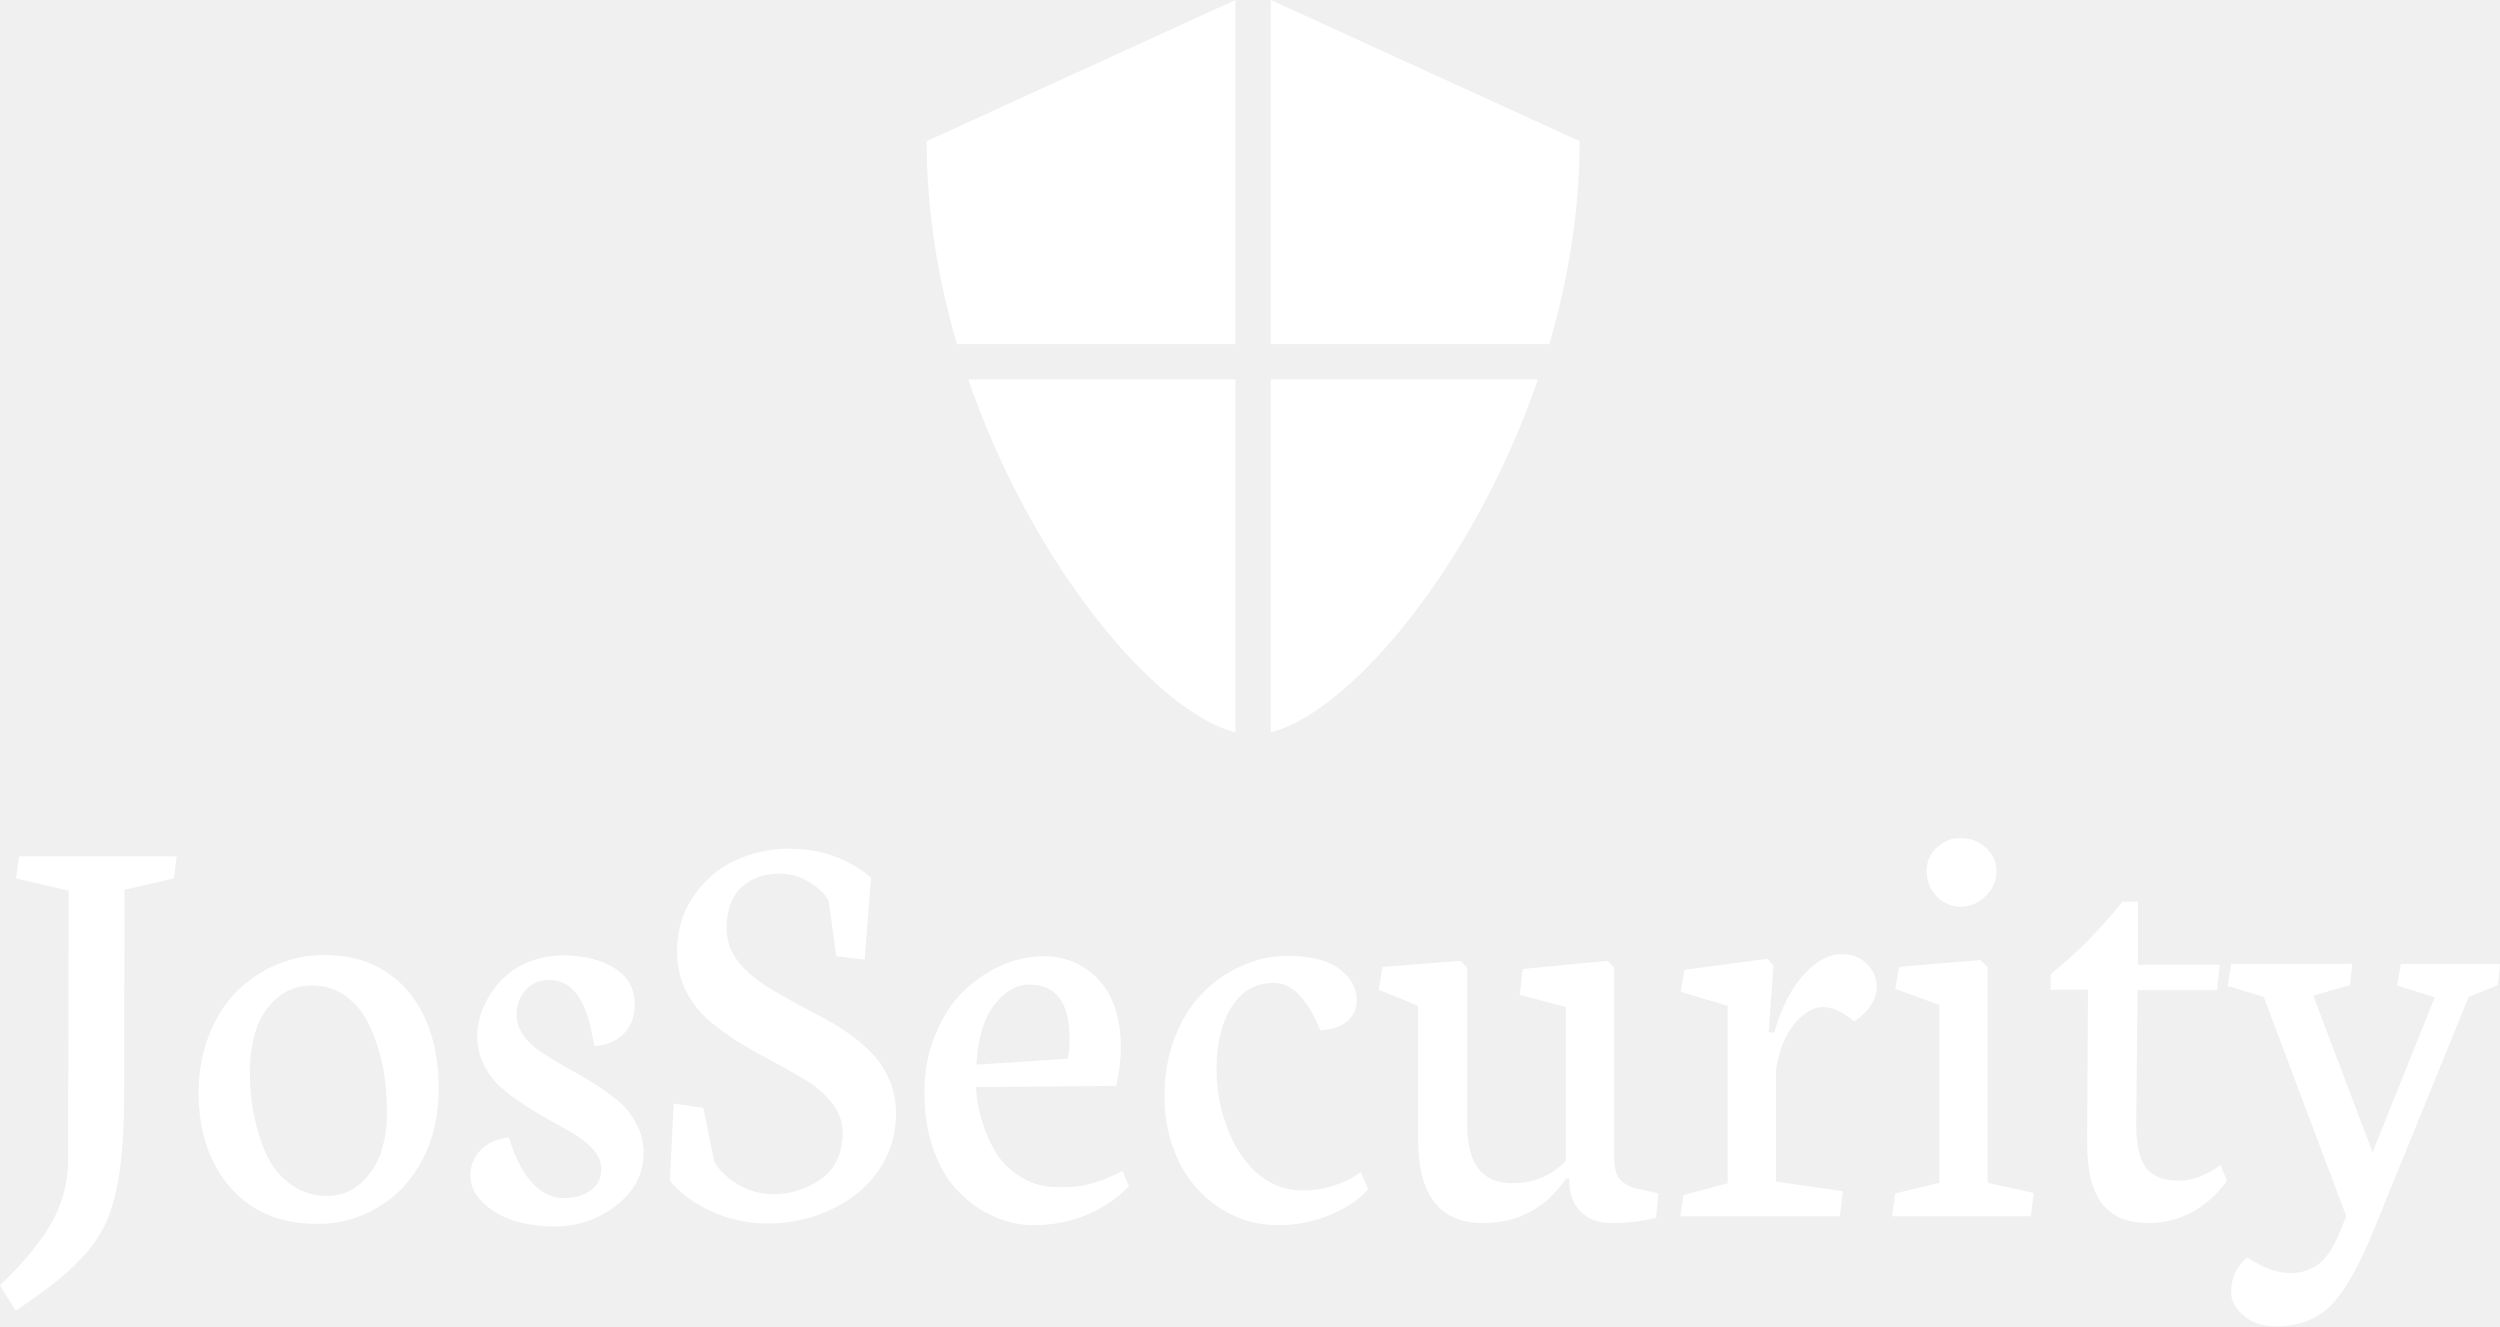
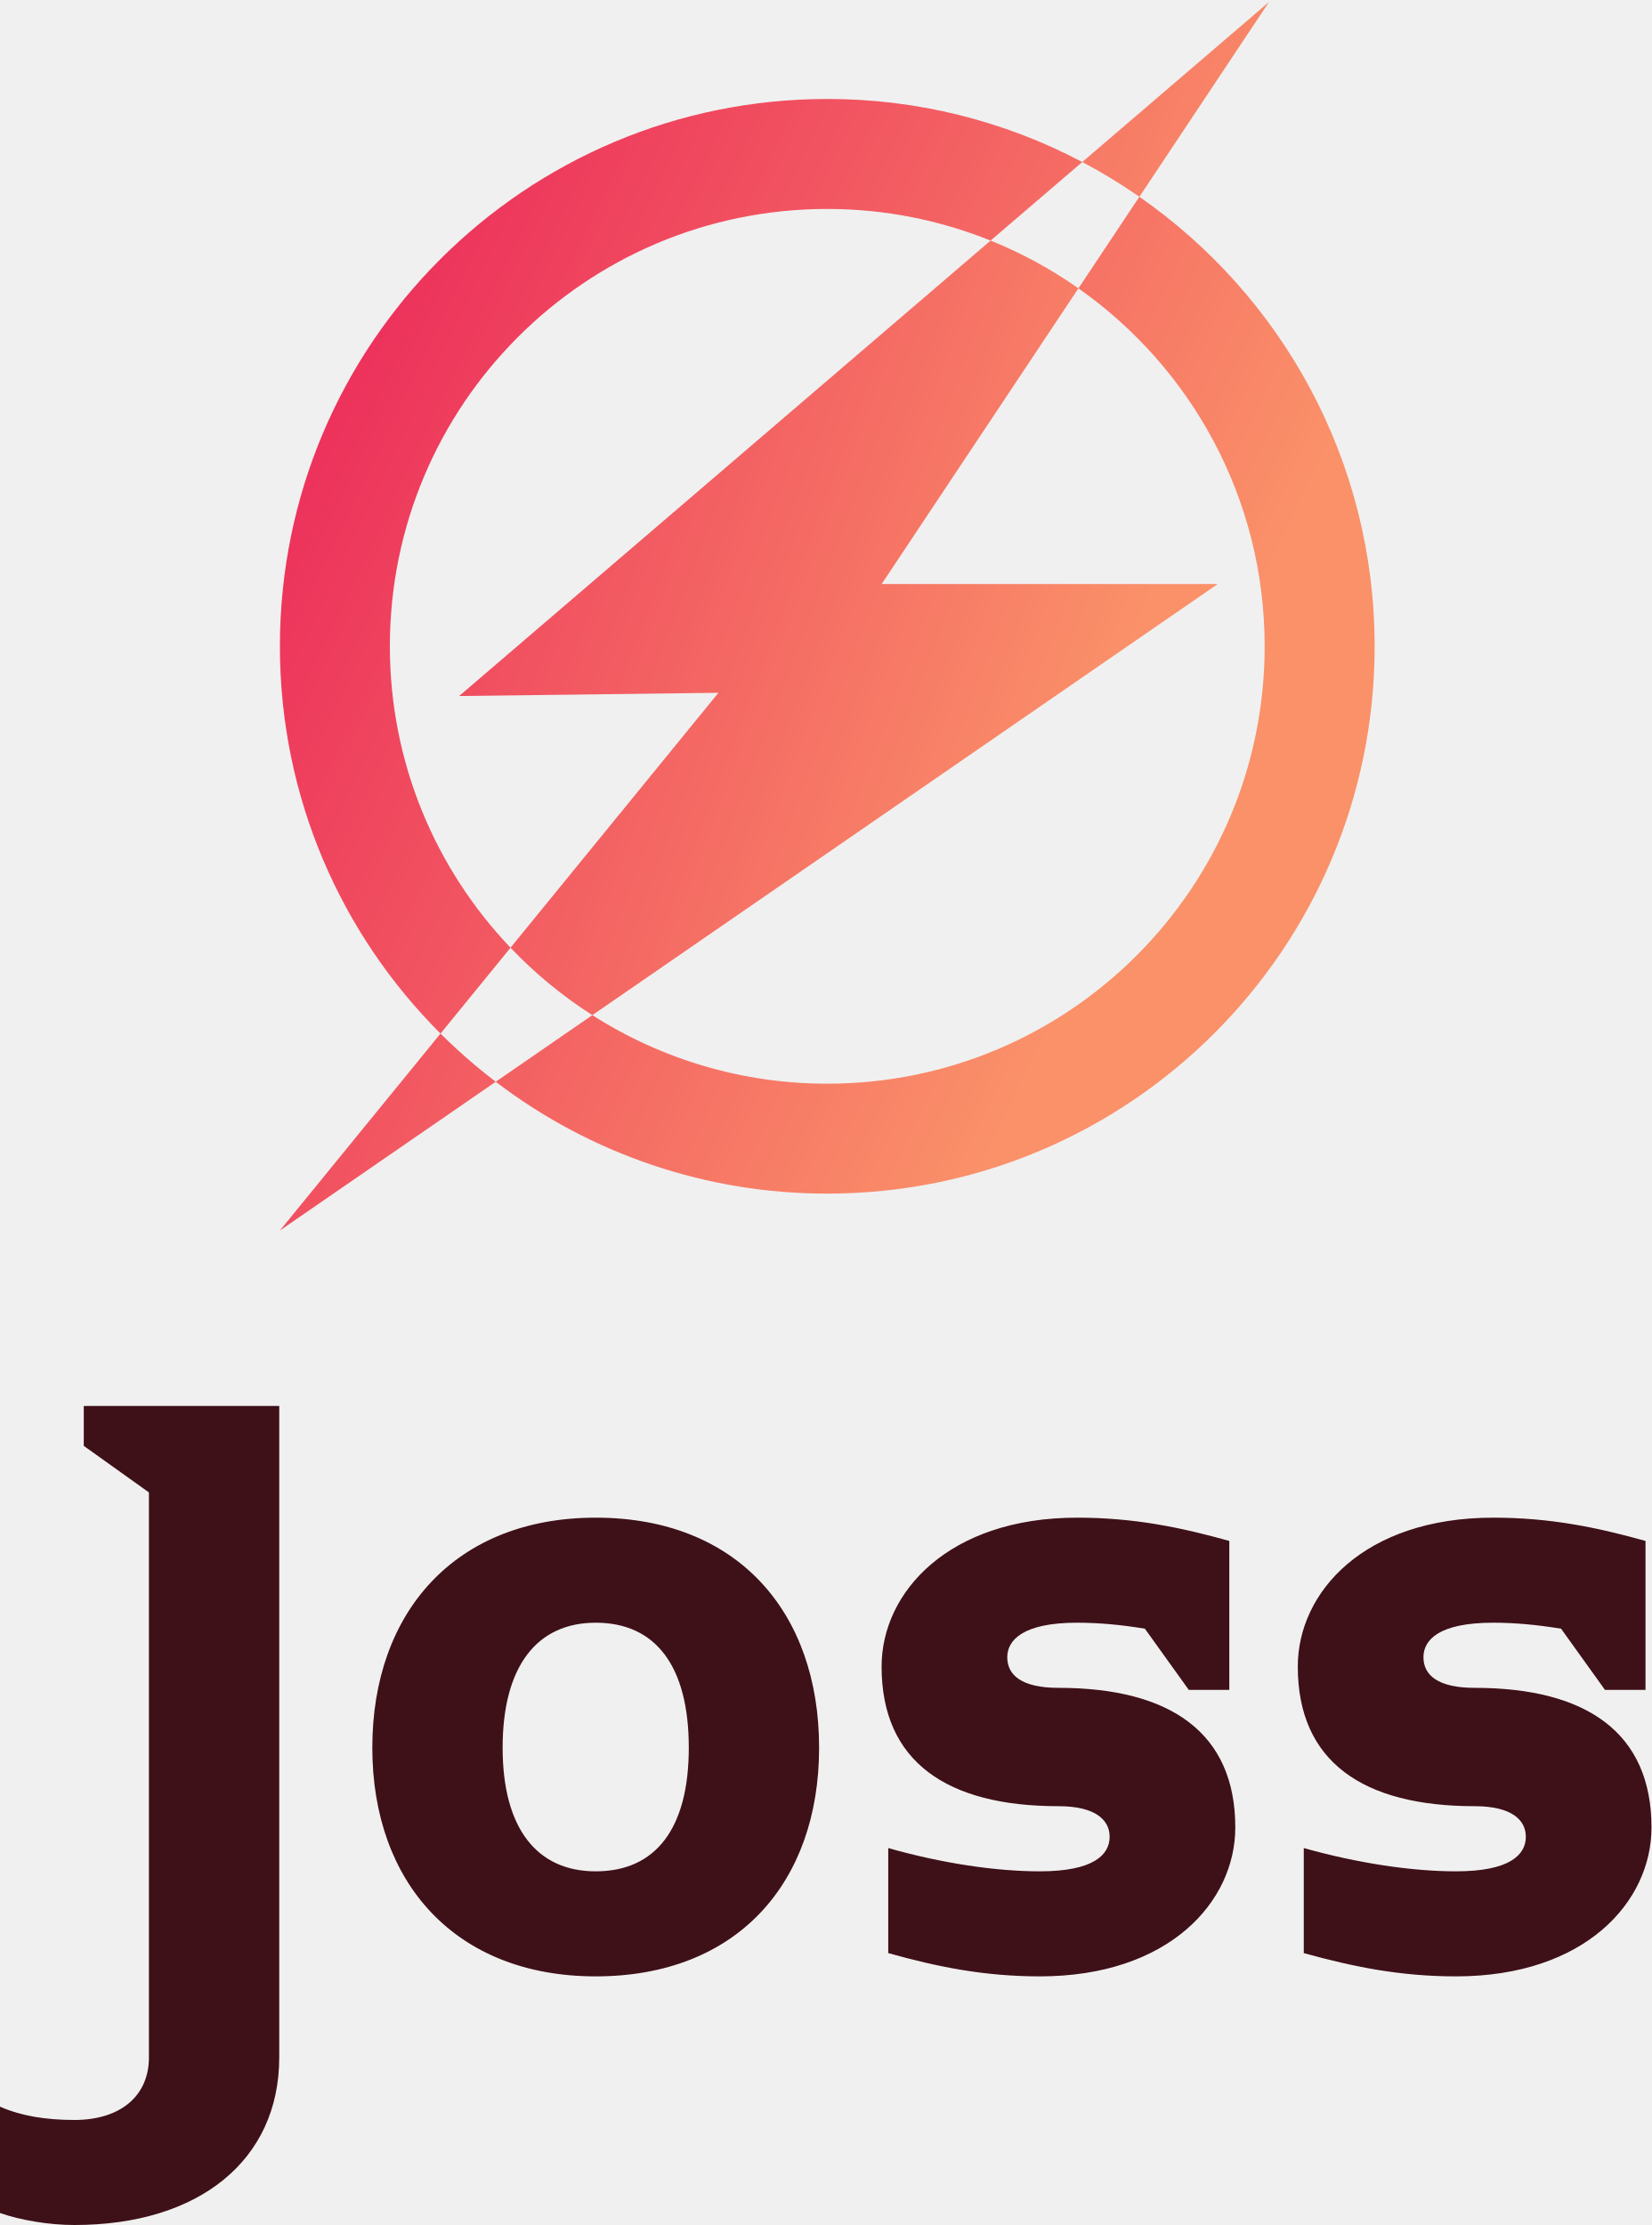
- <svg xmlns="http://www.w3.org/2000/svg" data-v-423bf9ae="" viewBox="0 0 307.233 163" class="iconAbove">
+ <svg xmlns="http://www.w3.org/2000/svg" data-v-423bf9ae="" viewBox="0 0 120.974 163" class="iconAbove">
+   <g data-v-423bf9ae="" id="87ca52d4-a134-460b-974b-6f116b57fa8c" fill="#3E1018" transform="matrix(4.87013,0,0,4.87013,4.090908,93.94156)">
+     <path d="M3.36 1.86L0.42 1.86L0.42 2.46L1.40 3.16L1.40 11.66C1.40 12.24 0.97 12.60 0.28 12.60C-0.15 12.60-0.52 12.54-0.84 12.40L-0.84 14C-0.52 14.11-0.10 14.18 0.28 14.18C2.16 14.18 3.36 13.20 3.36 11.66ZM11.48 7C11.48 4.96 10.25 3.54 8.12 3.54C6.01 3.54 4.76 4.96 4.76 7C4.76 9.03 6.01 10.44 8.12 10.44C10.25 10.44 11.48 9.03 11.48 7ZM9.52 7C9.52 8.22 9.02 8.86 8.12 8.86C7.24 8.86 6.72 8.22 6.72 7C6.72 5.77 7.24 5.12 8.12 5.12C9.02 5.12 9.52 5.77 9.52 7ZM17.74 8.20C17.74 6.78 16.77 6.10 15.08 6.10C14.53 6.10 14.31 5.91 14.31 5.64C14.31 5.38 14.55 5.12 15.36 5.12C15.68 5.12 16.02 5.15 16.38 5.21L17.04 6.13L17.65 6.13L17.65 3.89C16.90 3.68 16.20 3.54 15.36 3.54C13.43 3.54 12.42 4.66 12.42 5.78C12.42 7.21 13.40 7.88 15.08 7.88C15.64 7.88 15.85 8.09 15.85 8.34C15.85 8.61 15.61 8.86 14.80 8.86C14.14 8.86 13.33 8.74 12.52 8.51L12.52 10.09C13.27 10.30 13.97 10.44 14.80 10.44C16.74 10.44 17.74 9.32 17.74 8.20ZM24.00 8.20C24.00 6.78 23.03 6.10 21.34 6.10C20.79 6.10 20.57 5.91 20.57 5.64C20.57 5.38 20.80 5.12 21.62 5.12C21.94 5.12 22.27 5.15 22.64 5.21L23.30 6.13L23.91 6.13L23.91 3.89C23.16 3.68 22.46 3.54 21.62 3.54C19.68 3.54 18.68 4.66 18.68 5.78C18.68 7.21 19.66 7.88 21.34 7.88C21.90 7.88 22.11 8.09 22.11 8.34C22.11 8.61 21.87 8.86 21.06 8.86C20.40 8.86 19.59 8.74 18.77 8.51L18.77 10.09C19.53 10.30 20.23 10.44 21.06 10.44C23.00 10.44 24.00 9.32 24.00 8.20Z" />
+   </g>
  <defs data-v-423bf9ae="">
-     <linearGradient data-v-423bf9ae="" gradientTransform="rotate(25)" id="b590aaf9-e447-4b15-b30a-f075c779e7ea" x1="0%" y1="0%" x2="100%" y2="0%">
-       <stop data-v-423bf9ae="" offset="0%" style="stop-color: rgb(23, 119, 117); stop-opacity: 1;" />
-       <stop data-v-423bf9ae="" offset="100%" style="stop-color: rgb(40, 210, 191); stop-opacity: 1;" />
+     <linearGradient data-v-423bf9ae="" gradientTransform="rotate(25)" id="5a4bddc1-4e91-4dc5-b532-37701ff671f3" x1="0%" y1="0%" x2="100%" y2="0%">
+       <stop data-v-423bf9ae="" offset="0%" style="stop-color: rgb(234, 31, 89); stop-opacity: 1;" />
+       <stop data-v-423bf9ae="" offset="100%" style="stop-color: rgb(250, 145, 105); stop-opacity: 1;" />
    </linearGradient>
  </defs>
-   <g data-v-423bf9ae="" id="32ebae3e-12ae-4360-a610-4b44ecf810bc" fill="#ffffff" transform="matrix(5.203816,0,0,5.203816,1.092805,80.93582)">
-     <path d="M0.16 15.40L0.16 15.40L-0.21 14.80Q0.62 14.01 1.01 13.32Q1.40 12.62 1.40 11.83L1.40 11.83L1.41 5.48L0.17 5.19L0.24 4.67L3.96 4.67L3.90 5.19L2.73 5.46L2.72 10.54Q2.71 11.40 2.63 12.01Q2.55 12.62 2.39 13.08Q2.22 13.55 1.90 13.95Q1.57 14.34 1.18 14.66Q0.79 14.98 0.16 15.40ZM5.69 9.78L5.69 9.78Q5.69 10.33 5.80 10.83Q5.90 11.33 6.10 11.75Q6.31 12.18 6.68 12.43Q7.04 12.69 7.52 12.69L7.52 12.69Q7.98 12.69 8.31 12.39Q8.64 12.09 8.79 11.66Q8.93 11.22 8.93 10.72L8.93 10.72Q8.93 10.18 8.84 9.67Q8.74 9.17 8.54 8.72Q8.34 8.26 7.98 7.99Q7.63 7.72 7.16 7.72L7.16 7.72Q6.67 7.72 6.33 8.02Q5.99 8.31 5.84 8.76Q5.69 9.21 5.69 9.78ZM10.15 10.16L10.15 10.16Q10.15 11.09 9.77 11.83Q9.39 12.56 8.73 12.95Q8.08 13.35 7.29 13.35L7.29 13.35Q5.97 13.35 5.23 12.49Q4.48 11.62 4.48 10.26L4.48 10.26Q4.48 9.51 4.73 8.88Q4.98 8.25 5.39 7.85Q5.81 7.44 6.34 7.22Q6.88 7 7.45 7L7.45 7Q8.70 7 9.43 7.86Q10.15 8.73 10.15 10.16ZM13.83 9.15L13.83 9.15L13.77 8.86Q13.53 7.59 12.76 7.59L12.76 7.59Q12.41 7.59 12.20 7.83Q11.99 8.07 11.99 8.41L11.99 8.41Q11.99 8.67 12.15 8.90Q12.32 9.13 12.58 9.30Q12.85 9.48 13.17 9.66Q13.49 9.83 13.81 10.03Q14.13 10.23 14.39 10.45Q14.66 10.67 14.82 10.99Q14.99 11.30 14.99 11.67L14.99 11.67Q14.99 12.41 14.35 12.91Q13.71 13.41 12.89 13.41L12.89 13.41Q12.00 13.41 11.45 13.05Q10.90 12.69 10.90 12.21L10.90 12.21Q10.90 11.85 11.15 11.60Q11.40 11.35 11.81 11.31L11.81 11.31Q12.02 12.02 12.36 12.38Q12.69 12.74 13.09 12.74Q13.49 12.74 13.74 12.56Q13.99 12.39 13.99 12.04L13.99 12.04Q13.99 11.83 13.83 11.63Q13.67 11.43 13.41 11.27Q13.15 11.10 12.84 10.94Q12.53 10.77 12.22 10.57Q11.90 10.37 11.65 10.15Q11.39 9.93 11.22 9.60Q11.06 9.28 11.06 8.91L11.06 8.91Q11.06 8.67 11.14 8.41Q11.22 8.15 11.39 7.90Q11.55 7.64 11.79 7.45Q12.02 7.25 12.37 7.13Q12.71 7.01 13.10 7.01L13.10 7.01Q13.82 7.01 14.30 7.31Q14.78 7.61 14.78 8.16L14.78 8.16Q14.78 8.59 14.53 8.85Q14.27 9.12 13.83 9.15ZM20.36 5.17L20.21 7.11L19.54 7.03L19.36 5.72Q19.25 5.50 18.92 5.29Q18.59 5.08 18.20 5.08L18.20 5.08Q17.65 5.08 17.30 5.40Q16.95 5.73 16.95 6.36L16.95 6.36Q16.95 6.68 17.09 6.95Q17.23 7.21 17.46 7.41Q17.69 7.62 17.99 7.80Q18.29 7.98 18.62 8.16Q18.95 8.33 19.28 8.51Q19.61 8.69 19.91 8.91Q20.21 9.13 20.44 9.39Q20.67 9.64 20.81 9.99Q20.95 10.34 20.95 10.75L20.95 10.75Q20.95 11.33 20.70 11.82Q20.44 12.31 20.02 12.64Q19.60 12.97 19.05 13.16Q18.50 13.34 17.92 13.34L17.92 13.34Q17.21 13.34 16.58 13.05Q15.96 12.76 15.61 12.33L15.61 12.33L15.70 10.51L16.40 10.61L16.66 11.89Q16.86 12.21 17.24 12.43Q17.62 12.65 18.07 12.65L18.07 12.65Q18.36 12.65 18.63 12.56Q18.91 12.48 19.15 12.31Q19.40 12.15 19.55 11.86Q19.69 11.57 19.69 11.21Q19.69 10.85 19.48 10.55Q19.26 10.25 18.92 10.02Q18.57 9.80 18.16 9.58Q17.74 9.36 17.32 9.11Q16.91 8.86 16.56 8.57Q16.21 8.28 15.99 7.85Q15.78 7.42 15.78 6.91L15.78 6.91Q15.78 6.17 16.17 5.61Q16.56 5.04 17.15 4.77Q17.75 4.49 18.43 4.49L18.43 4.49Q19.54 4.49 20.36 5.17L20.36 5.17ZM26.15 10.09L26.15 10.09L22.84 10.12Q22.86 10.55 22.99 10.95Q23.11 11.35 23.33 11.70Q23.56 12.05 23.93 12.26Q24.29 12.48 24.75 12.48L24.75 12.48L24.79 12.48Q25.08 12.48 25.25 12.46Q25.41 12.45 25.69 12.36Q25.97 12.27 26.30 12.10L26.30 12.10L26.45 12.46Q26.04 12.89 25.45 13.14Q24.86 13.38 24.20 13.38L24.20 13.38Q23.71 13.38 23.25 13.17Q22.80 12.97 22.43 12.59Q22.06 12.22 21.84 11.61Q21.62 11.00 21.62 10.25L21.62 10.25Q21.62 9.50 21.88 8.88Q22.13 8.26 22.53 7.87Q22.94 7.47 23.43 7.25Q23.93 7.03 24.43 7.03L24.43 7.03Q25.22 7.03 25.74 7.59Q26.26 8.16 26.26 9.19L26.26 9.19Q26.26 9.59 26.15 10.09ZM22.85 9.59L22.85 9.59L25.00 9.45Q25.05 9.30 25.05 8.98L25.05 8.98Q25.05 7.70 24.10 7.70L24.10 7.70Q23.64 7.70 23.27 8.18Q22.90 8.66 22.85 9.59ZM30.55 12.56L30.55 12.56Q30.86 12.56 31.14 12.49Q31.42 12.41 31.57 12.34Q31.72 12.27 31.93 12.13L31.93 12.13L32.10 12.53Q31.82 12.87 31.22 13.13Q30.63 13.38 29.99 13.38L29.99 13.38Q29.19 13.38 28.56 12.95Q27.94 12.53 27.61 11.84Q27.29 11.15 27.29 10.33L27.29 10.33Q27.29 9.59 27.53 8.96Q27.77 8.33 28.18 7.91Q28.59 7.49 29.11 7.26Q29.63 7.02 30.19 7.02L30.19 7.02Q30.99 7.02 31.41 7.32Q31.83 7.63 31.83 8.07L31.83 8.07Q31.83 8.37 31.61 8.56Q31.39 8.75 30.97 8.78L30.97 8.78Q30.88 8.57 30.80 8.41Q30.71 8.24 30.57 8.06Q30.43 7.87 30.26 7.77Q30.08 7.66 29.86 7.66L29.86 7.66Q29.24 7.66 28.88 8.22Q28.52 8.78 28.52 9.71L28.52 9.71Q28.52 10.06 28.59 10.44Q28.66 10.82 28.82 11.20Q28.98 11.59 29.22 11.88Q29.45 12.18 29.79 12.37Q30.14 12.56 30.55 12.56ZM36.85 12.33L36.85 12.28L36.77 12.28Q36.06 13.33 34.81 13.33L34.81 13.33Q33.28 13.33 33.28 11.35L33.28 11.35L33.28 8.20L32.35 7.82L32.44 7.28L34.28 7.14L34.44 7.30L34.44 11.01Q34.44 12.39 35.50 12.39L35.50 12.39Q36.26 12.39 36.77 11.86L36.77 11.86L36.77 8.23L35.68 7.94L35.75 7.33L37.75 7.14L37.91 7.30L37.91 11.70Q37.91 11.95 37.95 12.11Q37.99 12.27 38.11 12.36Q38.23 12.45 38.33 12.49Q38.43 12.52 38.64 12.56L38.64 12.56L38.95 12.63L38.90 13.21Q38.38 13.33 37.86 13.33L37.86 13.33Q37.37 13.33 37.11 13.05Q36.85 12.78 36.85 12.33L36.85 12.33ZM43.58 8.57L43.58 8.57Q43.18 8.23 42.83 8.23L42.83 8.23Q42.51 8.23 42.17 8.62Q41.84 9.02 41.73 9.72L41.73 9.72L41.73 12.35L43.31 12.58L43.24 13.17L39.47 13.17L39.55 12.67L40.59 12.39L40.59 8.20L39.48 7.87L39.57 7.35L41.53 7.09L41.67 7.25L41.56 8.83L41.69 8.83Q41.95 7.94 42.39 7.46Q42.83 6.98 43.29 6.98L43.29 6.98Q43.65 6.98 43.88 7.21Q44.11 7.44 44.11 7.75L44.11 7.75Q44.11 8.20 43.58 8.57ZM44.47 13.17L44.55 12.63L45.59 12.38L45.59 8.18L44.55 7.80L44.64 7.28L46.56 7.12L46.73 7.29L46.73 12.38L47.82 12.62L47.75 13.17L44.47 13.17ZM46.09 4.24L46.09 4.24Q46.44 4.24 46.69 4.47Q46.94 4.70 46.94 5.02L46.94 5.02Q46.94 5.36 46.68 5.61Q46.43 5.86 46.09 5.86Q45.76 5.86 45.52 5.61Q45.29 5.36 45.29 5.01L45.29 5.01Q45.29 4.68 45.53 4.46Q45.77 4.24 46.09 4.24ZM49.92 5.74L49.92 5.74L50.28 5.74L50.28 7.23L52.21 7.23L52.15 7.83L50.27 7.83L50.24 10.94L50.24 10.99Q50.24 11.74 50.48 12.04Q50.72 12.33 51.25 12.33L51.25 12.33Q51.47 12.33 51.72 12.24Q51.97 12.14 52.10 12.05L52.10 12.05L52.23 11.96L52.38 12.33Q52.06 12.79 51.58 13.06Q51.10 13.33 50.53 13.33L50.53 13.33Q50.20 13.33 49.94 13.24Q49.69 13.15 49.49 12.94Q49.29 12.73 49.18 12.34Q49.08 11.96 49.08 11.40L49.08 11.40L49.08 11.19L49.10 7.82L48.22 7.82L48.22 7.45Q49.08 6.77 49.92 5.74ZM55.20 13.17L53.25 7.99L52.40 7.73L52.48 7.21L55.34 7.21L55.29 7.71L54.42 7.96L55.82 11.66L57.29 8.00L56.40 7.72L56.49 7.21L58.83 7.21L58.78 7.71L58.09 7.99L55.83 13.54Q55.30 14.83 54.81 15.30Q54.33 15.77 53.53 15.77L53.53 15.77Q53.08 15.77 52.78 15.52Q52.48 15.27 52.48 14.96L52.48 14.96Q52.48 14.46 52.86 14.14L52.86 14.14Q53.40 14.51 53.89 14.51L53.89 14.51Q54.04 14.51 54.17 14.48Q54.29 14.44 54.46 14.36Q54.62 14.27 54.78 14.05Q54.93 13.84 55.06 13.51L55.06 13.51L55.20 13.17Z" />
-   </g>
-   <g data-v-423bf9ae="" id="d906b3e2-4428-4b36-8b56-271a81f0394a" transform="matrix(1.084337,0,0,1.084337,99.78313,-9.759036)" stroke="none" fill="#ffffff">
-     <path style="marker:none" d="M48 9L13 25c0 7.916 1.29 15.7 3.438 23H48zm4 0v39h31.563C85.71 40.7 87 32.916 87 25zM17.719 52C25.002 73.17 39.062 89.75 48 92V52zM52 52v40c8.938-2.25 22.998-18.83 30.281-40z" color="#000" stroke-width="4" overflow="visible" />
+   <g data-v-423bf9ae="" id="6a509ca5-225b-4f7d-8bd3-b49c4f868ec4" transform="matrix(1.101483,0,0,1.101483,11.0318,-4.420749)" stroke="none" fill="url(#5a4bddc1-4e91-4dc5-b532-37701ff671f3)">
+     <path d="m65.756 17.101-4.053 6.09c7.487 5.263 12.385 13.96 12.385 23.808 0 16.064-13.023 29.09-29.088 29.09a28.95 28.95 0 0 1-15.624-4.559l-6.424 4.43a36.25 36.25 0 0 0 22.047 7.439c20.104 0 36.402-16.295 36.402-36.4 0-12.388-6.192-23.324-15.645-29.898M15.911 46.998C15.911 30.933 28.935 17.91 45 17.91c3.841 0 7.504.752 10.863 2.104l6.096-5.225A36.2 36.2 0 0 0 45 10.597c-20.104 0-36.401 16.297-36.401 36.401 0 10.062 4.083 19.17 10.681 25.758l4.656-5.711c-4.969-5.217-8.025-12.274-8.025-20.047" />
+     <path d="m20.519 50.305 17.243-.215-13.827 16.955a29.2 29.2 0 0 0 5.441 4.484L70.97 42.854H48.619L61.703 23.19a29 29 0 0 0-5.841-3.176zM8.598 85.854l14.354-9.895a37 37 0 0 1-3.673-3.203zM74.376 4.146 61.958 14.789a36 36 0 0 1 3.798 2.312z" />
  </g>
</svg>
